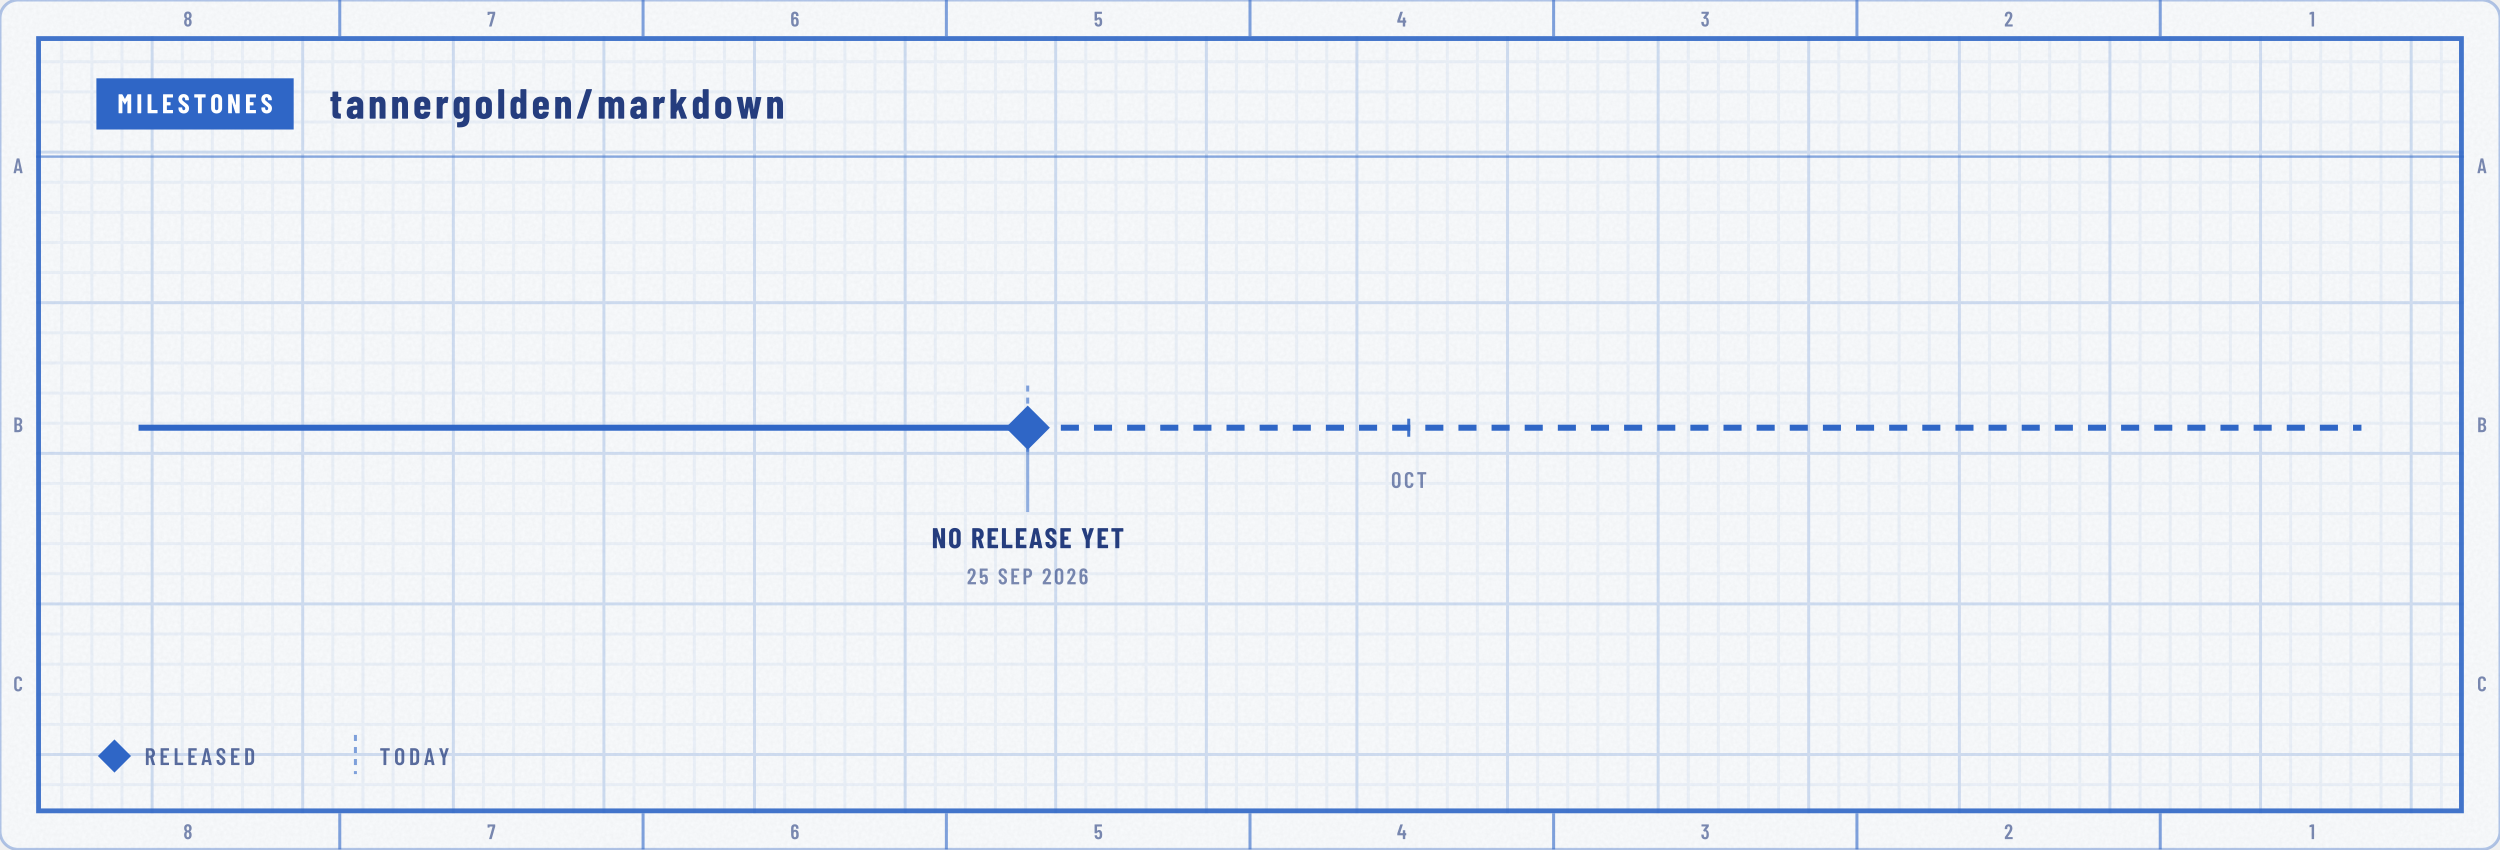
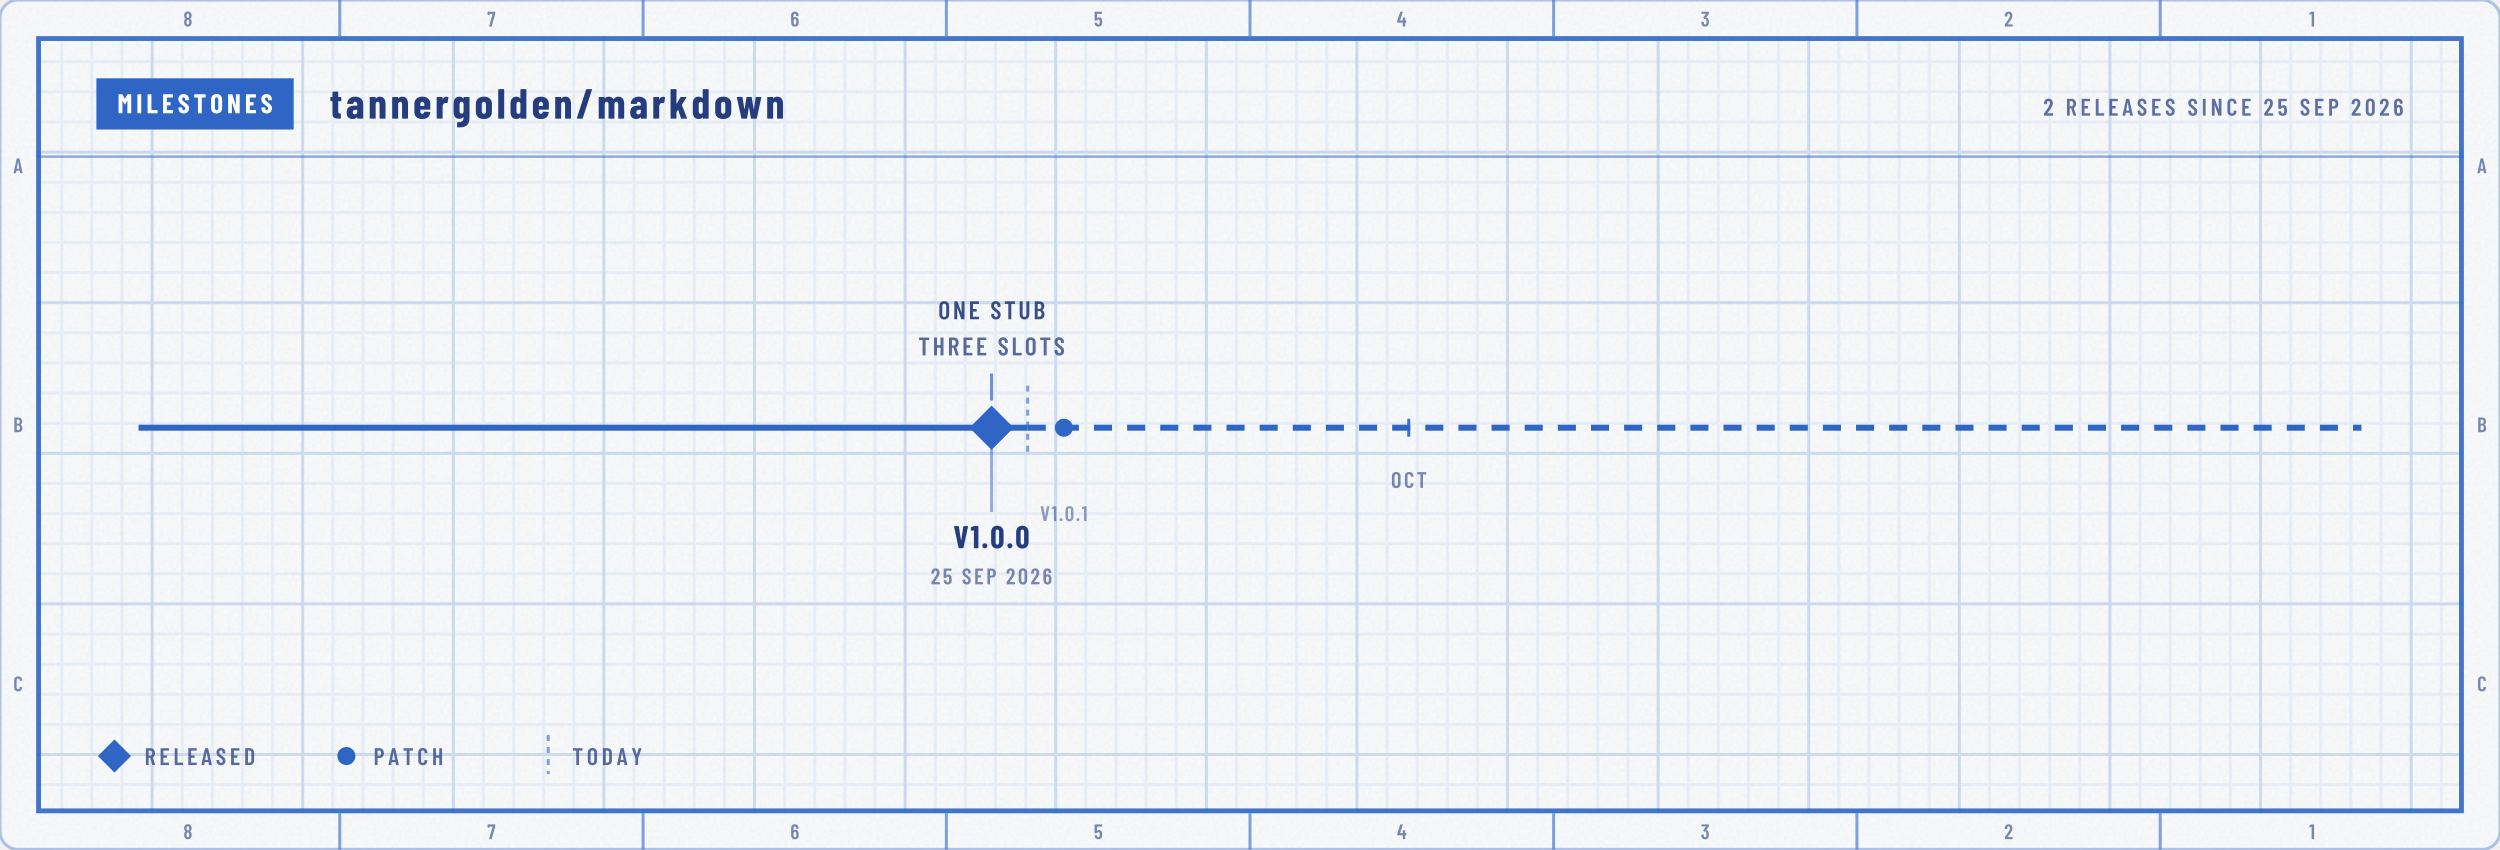
<svg xmlns="http://www.w3.org/2000/svg" width="830" height="282" viewBox="0 0 830 282" role="img" aria-labelledby="t d">
  <defs>
    <clipPath id="kc1">
      <rect x="0" y="0" width="830" height="282" rx="6" />
    </clipPath>
    <filter id="kn2" x="0" y="0" width="100%" height="100%">
      <feTurbulence type="fractalNoise" baseFrequency=".85" numOctaves="2" stitchTiles="stitch" />
      <feColorMatrix values="0 0 0 0 0 0 0 0 0 0 0 0 0 0 0 0 0 0 0.035 0" />
    </filter>
    <pattern id="kp3" width="10" height="10" patternUnits="userSpaceOnUse">
      <path d="M10 .5H.5V10" fill="none" stroke="#2F66C6" stroke-opacity="0.07" />
    </pattern>
    <pattern id="kp4" width="50" height="50" patternUnits="userSpaceOnUse">
      <path d="M50 .5H.5V50" fill="none" stroke="#2F66C6" stroke-opacity="0.14" />
    </pattern>
    <clipPath id="kc5">
      <rect x="12" y="12" width="806" height="258" />
    </clipPath>
+     <path id="m46" d="M35 69Q35 100 55 120Q75 140 106 140Q137 140 156 120Q176 100 176 69Q176 38 156 18Q136 -2 106 -2Q75 -2 55 18Q35 38 35 69Z" />
    <path id="m48" d="M38 183V517Q38 604 89 658Q140 711 224 711Q309 711 360 658Q412 604 412 517V183Q412 96 360 42Q309 -11 224 -11Q140 -11 89 42Q38 96 38 183ZM296 176V524Q296 563 276 586Q257 610 224 610Q192 610 173 586Q154 563 154 524V176Q154 137 173 114Q192 90 224 90Q257 90 276 114Q296 137 296 176Z" />
    <path id="m49" d="M122 700H218Q223 700 226 696Q230 693 230 688V12Q230 7 226 4Q223 0 218 0H126Q121 0 118 4Q114 7 114 12V576Q114 578 112 580Q111 582 109 581L27 565H24Q13 565 13 576L10 643Q10 653 18 657L107 697Q114 700 122 700Z" />
    <path id="m50" d="M173 100H392Q397 100 400 96Q404 93 404 88V12Q404 7 400 4Q397 0 392 0H43Q38 0 34 4Q31 7 31 12V92Q31 101 36 107L75 160Q114 212 152 266Q189 320 215 363Q273 459 273 522Q273 562 256 585Q238 608 209 608Q180 608 163 586Q146 563 147 526V487Q147 482 144 478Q140 475 135 475H41Q36 475 32 478Q29 482 29 487V530Q33 610 84 659Q134 708 214 708Q293 708 342 656Q390 605 390 521Q390 471 373 422Q356 373 319 317Q294 277 260 229Q225 181 214 166Q184 126 170 106Q168 104 169 102Q170 100 173 100Z" />
    <path id="m51" d="M387 218Q387 169 380 134Q368 66 326 29Q283 -8 210 -8Q134 -8 86 32Q38 73 32 143Q30 165 28 207Q28 219 40 219H132Q144 219 144 207Q146 173 148 156Q153 125 169 108Q185 92 210 92Q234 92 250 108Q266 123 271 152Q276 182 276 230Q276 281 269 315Q263 341 248 355Q233 369 210 369Q195 369 183 360Q177 356 174 356Q172 356 166 360L119 408Q115 412 115 417Q115 421 118 425L243 595Q245 597 244 599Q242 601 239 601H49Q44 601 40 604Q37 608 37 613V688Q37 693 40 696Q44 700 49 700H373Q378 700 382 696Q385 693 385 688V609Q385 602 380 594L266 438Q262 432 268 431Q309 426 338 392Q368 358 378 307Q387 267 387 218Z" />
    <path id="m52" d="M443 275V194Q443 189 440 186Q436 182 431 182H401Q396 182 396 177V12Q396 7 392 4Q389 0 384 0H292Q287 0 284 4Q280 7 280 12V177Q280 182 275 182H29Q24 182 20 186Q17 189 17 194V259Q17 268 19 274L158 690Q161 700 171 700H271Q277 700 280 696Q283 693 281 686L153 293Q152 287 157 287H275Q280 287 280 292V412Q280 417 284 420Q287 424 292 424H384Q389 424 392 420Q396 417 396 412V292Q396 287 401 287H431Q436 287 440 284Q443 280 443 275Z" />
    <path id="m53" d="M400 216Q400 175 396 146Q391 72 344 32Q297 -8 219 -8Q145 -8 99 30Q53 68 43 144L40 172Q40 184 52 184H144Q156 184 157 172Q157 166 159 154Q171 92 219 92Q244 92 260 108Q275 124 280 153Q284 178 284 217Q284 254 278 281Q273 307 258 322Q242 336 219 336Q171 336 157 290Q154 279 144 279H51Q46 279 42 282Q39 286 39 291V688Q39 693 42 696Q46 700 51 700H377Q382 700 386 696Q389 693 389 688V612Q389 607 386 604Q382 600 377 600H160Q155 600 155 595V400Q155 397 157 396Q159 396 161 398Q178 416 202 426Q227 437 254 437Q314 437 350 398Q387 360 394 290Q400 259 400 216Z" />
    <path id="m54" d="M401 216Q401 193 399 151Q394 75 346 34Q299 -8 221 -8Q147 -8 101 30Q55 69 46 144Q40 171 40 207L39 532Q39 613 88 660Q138 708 219 708Q295 708 343 660Q391 612 391 532V507Q391 502 388 498Q384 495 379 495H287Q282 495 278 498Q275 502 275 507V526Q275 560 258 582Q242 605 219 605Q191 605 174 583Q156 561 156 526V423Q156 420 158 419Q160 418 162 420Q191 447 234 447Q303 447 346 403Q389 359 396 286Q401 253 401 216ZM284 224Q284 250 279 295Q267 353 220 353Q196 353 180 338Q165 322 160 292Q156 257 156 224Q156 195 159 157Q164 125 180 108Q195 91 220 91Q245 91 260 109Q276 127 281 160Q284 196 284 224Z" />
    <path id="m55" d="M90 13 255 594Q257 600 251 600H116Q111 600 111 595V559Q111 554 108 550Q104 547 99 547H28Q23 547 20 550Q16 554 16 559L17 688Q17 693 20 696Q24 700 29 700H368Q373 700 376 696Q380 693 380 688V607Q380 603 378 593L211 10Q208 0 197 0H100Q87 0 90 13Z" />
    <path id="m56" d="M325 364Q358 345 375 306Q396 259 396 200Q396 147 380 107Q360 53 318 22Q275 -8 216 -8Q158 -8 116 22Q73 52 53 106Q38 148 38 200Q38 259 56 301Q71 341 109 363Q113 366 109 369Q76 390 58 427Q38 470 38 523Q38 581 58 620Q78 664 120 688Q161 712 216 712Q270 712 312 688Q353 665 374 621Q396 579 396 523Q396 471 376 429Q358 392 325 371Q319 367 325 364ZM159 559Q152 541 152 513Q152 483 162 456Q169 435 183 423Q197 411 216 411Q237 411 252 424Q266 436 273 459Q281 483 281 513Q281 547 271 568Q264 589 250 600Q236 612 216 612Q198 612 184 602Q171 591 164 573ZM281 206Q281 244 272 271Q266 295 252 308Q237 322 216 322Q195 322 180 308Q166 294 160 268Q152 242 152 208Q152 177 158 151Q163 123 178 108Q194 92 216 92Q239 92 255 108Q271 124 276 153Q281 180 281 206Z" />
    <path id="m65" d="M325 11 306 116Q306 121 300 121H154Q148 121 148 116L129 11Q128 0 116 0H25Q11 0 14 13L162 689Q164 700 175 700H281Q292 700 294 689L442 13V9Q442 0 431 0H338Q326 0 325 11ZM171 212H282Q288 212 287 217L229 533Q228 536 226 536Q224 536 223 533L166 217Q165 212 171 212Z" />
    <path id="m66" d="M242 0H66Q61 0 58 4Q54 7 54 12V688Q54 693 58 696Q61 700 66 700H224Q319 700 373 652Q427 604 427 512Q427 409 354 365Q349 362 352 359Q391 334 413 292Q435 250 435 192Q435 100 382 50Q328 0 242 0ZM170 595V409Q170 404 175 404H226Q267 404 290 429Q313 454 313 500Q313 548 290 574Q267 600 226 600H175Q170 600 170 595ZM319 208Q319 260 296 290Q273 319 233 319H175Q170 319 170 314V106Q170 101 175 101H233Q273 101 296 129Q319 157 319 208Z" />
    <path id="m67" d="M42 180V521Q42 607 94 658Q145 708 230 708Q316 708 368 658Q420 607 420 521V509Q420 504 416 500Q413 496 408 496L315 492Q303 492 303 504V529Q303 564 283 586Q263 608 230 608Q198 608 178 586Q158 564 158 529V171Q158 136 178 114Q198 92 230 92Q263 92 283 114Q303 136 303 171V196Q303 201 306 204Q310 208 315 208L408 204Q413 204 416 200Q420 197 420 192V180Q420 95 368 44Q316 -8 230 -8Q145 -8 94 44Q42 95 42 180Z" />
    <path id="m68" d="M54 12V688Q54 693 58 696Q61 700 66 700H237Q323 700 374 648Q426 596 426 509V191Q426 104 374 52Q323 0 237 0H66Q61 0 58 4Q54 7 54 12ZM175 100 235 101Q268 101 288 128Q309 154 310 198V502Q310 547 290 574Q269 600 234 600H175Q170 600 170 595V105Q170 100 175 100Z" />
    <path id="m69" d="M391 600H175Q170 600 170 595V406Q170 401 175 401H303Q308 401 312 398Q315 394 315 389V312Q315 307 312 304Q308 300 303 300H175Q170 300 170 295V105Q170 100 175 100H391Q396 100 400 96Q403 93 403 88V12Q403 7 400 4Q396 0 391 0H66Q61 0 58 4Q54 7 54 12V688Q54 693 58 696Q61 700 66 700H391Q396 700 400 696Q403 693 403 688V612Q403 607 400 604Q396 600 391 600Z" />
+     <path id="m72" d="M319 700H411Q416 700 420 696Q423 693 423 688V12Q423 7 420 4Q416 0 411 0H319Q314 0 310 4Q307 7 307 12V295Q307 300 302 300H175Q170 300 170 295V12Q170 7 166 4Q163 0 158 0H66Q61 0 58 4Q54 7 54 12V688Q54 693 58 696Q61 700 66 700H158Q163 700 166 696Q170 693 170 688V406Q170 401 175 401H302Q307 401 307 406V688Q307 693 310 696Q314 700 319 700Z" />
+     <path id="m73" d="M54 12V688Q54 693 58 696Q61 700 66 700H158Q163 700 166 696Q170 693 170 688V12Q170 7 166 4Q163 0 158 0H66Q61 0 58 4Q54 7 54 12Z" />
    <path id="m76" d="M54 12V688Q54 693 58 696Q61 700 66 700H158Q163 700 166 696Q170 693 170 688V105Q170 100 175 100H391Q396 100 400 96Q403 93 403 88V12Q403 7 400 4Q396 0 391 0H66Q61 0 58 4Q54 7 54 12Z" />
+     <path id="m78" d="M350 700H441Q446 700 450 696Q453 693 453 688V12Q453 7 450 4Q446 0 441 0H336Q326 0 323 10L174 434Q173 437 170 436Q168 436 168 433L169 12Q169 7 166 4Q162 0 157 0H66Q61 0 58 4Q54 7 54 12V688Q54 693 58 696Q61 700 66 700H169Q179 700 182 690L332 269Q333 266 336 266Q338 267 338 270V688Q338 693 342 696Q345 700 350 700Z" />
    <path id="m79" d="M42 182V518Q42 604 94 656Q147 708 233 708Q319 708 372 656Q425 604 425 518V182Q425 96 372 44Q319 -8 233 -8Q147 -8 94 44Q42 96 42 182ZM309 177V523Q309 561 288 584Q267 608 233 608Q199 608 178 584Q158 561 158 523V177Q158 139 178 116Q199 92 233 92Q267 92 288 116Q309 139 309 177Z" />
    <path id="m80" d="M432 495Q432 405 384 350Q337 295 259 295H174Q169 295 169 290V12Q169 7 166 4Q162 0 157 0H65Q60 0 56 4Q53 7 53 12V689Q53 694 56 698Q60 701 65 701H253Q306 701 346 675Q387 649 410 602Q432 555 432 495ZM316 492Q316 542 294 572Q271 601 234 601H174Q169 601 169 596V391Q169 386 174 386H234Q271 386 294 414Q316 443 316 492Z" />
    <path id="m82" d="M318 10 233 297Q231 301 228 301H175Q170 301 170 296V12Q170 7 166 4Q163 0 158 0H66Q61 0 58 4Q54 7 54 12V688Q54 693 58 696Q61 700 66 700H254Q307 700 348 674Q388 649 410 602Q433 556 433 496Q433 434 409 389Q385 344 342 321Q338 320 339 315L437 14Q438 12 438 9Q438 0 427 0H331Q321 0 318 10ZM170 595V396Q170 391 175 391H236Q272 391 294 419Q317 447 317 495Q317 543 294 572Q272 600 236 600H175Q170 600 170 595Z" />
    <path id="m83" d="M34 173V199Q34 204 38 208Q41 211 46 211H137Q142 211 146 208Q149 204 149 199V179Q149 140 168 116Q188 92 219 92Q250 92 270 114Q290 137 290 174Q290 200 279 219Q268 238 248 255Q228 272 184 304Q134 340 104 368Q73 396 52 436Q32 475 32 527Q32 610 82 659Q132 708 214 708Q297 708 348 656Q399 605 399 520V496Q399 491 396 488Q392 484 387 484H297Q292 484 288 488Q285 491 285 496V522Q285 561 266 584Q246 608 214 608Q184 608 165 586Q146 565 146 527Q146 491 166 466Q187 441 247 397Q308 352 339 324Q370 295 387 261Q404 227 404 180Q404 95 353 44Q302 -8 219 -8Q136 -8 85 42Q34 92 34 173Z" />
    <path id="m84" d="M425 688V612Q425 607 422 604Q418 600 413 600H286Q281 600 281 595V12Q281 7 278 4Q274 0 269 0H177Q172 0 168 4Q165 7 165 12V595Q165 600 160 600H40Q35 600 32 604Q28 607 28 612V688Q28 693 32 696Q35 700 40 700H413Q418 700 422 696Q425 693 425 688Z" />
+     <path id="m85" d="M50 194V688Q50 693 54 696Q57 700 62 700H154Q159 700 162 696Q166 693 166 688V182Q166 142 186 117Q206 92 239 92Q272 92 292 117Q312 142 312 182V688Q312 693 316 696Q319 700 324 700H416Q421 700 424 696Q428 693 428 688V194Q428 103 376 48Q324 -8 239 -8Q153 -8 102 48Q50 103 50 194Z" />
+     <path id="m86" d="M171 11 28 687 27 691Q27 700 38 700H139Q151 700 152 689L235 208Q236 205 238 205Q240 205 241 208L322 689Q323 700 335 700H433Q446 700 443 687L299 11Q297 0 286 0H184Q173 0 171 11Z" />
    <path id="m89" d="M170 13V286L169 292L30 686Q29 688 29 691Q29 700 40 700H136Q147 700 150 690L225 433Q226 430 228 430Q230 430 231 433L306 690Q309 700 320 700H416Q422 700 425 696Q428 693 426 686L287 292L286 286V13Q286 8 282 4Q279 1 274 1H182Q177 1 174 4Q170 8 170 13Z" />
+     <path id="n46" d="M33 75Q33 110 55 132Q77 154 112 154Q147 154 169 132Q191 110 191 75Q191 41 168 18Q146 -4 112 -4Q78 -4 56 18Q33 41 33 75Z" />
    <path id="n47" d="M18 14 237 690Q240 700 250 700H367Q373 700 376 696Q379 693 377 686L158 10Q155 0 145 0H28Q22 0 19 4Q16 7 18 14Z" />
-     <path id="n65" d="M325 11 309 107Q309 112 303 112H176Q170 112 170 107L154 11Q153 0 141 0H24Q11 0 14 13L161 689Q163 700 174 700H309Q320 700 322 689L468 13L469 9Q469 0 458 0H338Q326 0 325 11ZM194 221H284Q289 221 288 226L241 499Q240 502 238 502Q236 502 235 499L190 226Q190 221 194 221Z" />
+     <path id="n48" d="M30 191V509Q30 600 84 656Q138 711 226 711Q284 711 329 686Q374 661 398 615Q423 569 423 509V191Q423 131 398 85Q374 39 329 14Q284 -11 226 -11Q138 -11 84 44Q30 100 30 191ZM282 183V517Q282 550 266 570Q251 590 226 590Q201 590 186 570Q171 550 171 517V183Q171 150 186 130Q201 110 226 110Q251 110 266 130Q282 150 282 183Z" />
+     <path id="n49" d="M115 700H236Q241 700 244 696Q248 693 248 688V12Q248 7 244 4Q241 0 236 0H119Q114 0 110 4Q107 7 107 12V558Q107 562 102 562L25 553H23Q12 553 12 564L9 650Q9 660 18 664L100 697Q108 700 115 700Z" />
    <path id="n69" d="M399 579H190Q185 579 185 574V416Q185 411 190 411H310Q315 411 318 408Q322 404 322 399V302Q322 297 318 294Q315 290 310 290H190Q185 290 185 285V126Q185 121 190 121H399Q404 121 408 118Q411 114 411 109V12Q411 7 408 4Q404 0 399 0H56Q51 0 48 4Q44 7 44 12V688Q44 693 48 696Q51 700 56 700H399Q404 700 408 696Q411 693 411 688V591Q411 586 408 582Q404 579 399 579Z" />
    <path id="n73" d="M44 12V688Q44 693 48 696Q51 700 56 700H173Q178 700 182 696Q185 693 185 688V12Q185 7 182 4Q178 0 173 0H56Q51 0 48 4Q44 7 44 12Z" />
    <path id="n76" d="M44 12V688Q44 693 48 696Q51 700 56 700H173Q178 700 182 696Q185 693 185 688V126Q185 121 190 121H400Q405 121 408 118Q412 114 412 109V12Q412 7 408 4Q405 0 400 0H56Q51 0 48 4Q44 7 44 12Z" />
    <path id="n77" d="M379 700H495Q500 700 504 696Q507 693 507 688V12Q507 7 504 4Q500 0 495 0H378Q373 0 370 4Q366 7 366 12V461Q366 465 364 465Q362 465 360 462L282 324Q277 316 274 316Q271 316 266 324L188 462Q186 465 184 465Q182 465 182 461V12Q182 7 178 4Q175 0 170 0H53Q48 0 44 4Q41 7 41 12V688Q41 693 44 696Q48 700 53 700H168Q178 700 183 692L272 533Q275 529 278 533L364 692Q368 700 379 700Z" />
    <path id="n78" d="M342 700H458Q463 700 466 696Q470 693 470 688V12Q470 7 466 4Q463 0 458 0H326Q316 0 313 10L189 397Q188 400 186 400Q183 399 183 396L184 12Q184 7 180 4Q177 0 172 0H56Q51 0 48 4Q44 7 44 12V688Q44 693 48 696Q51 700 56 700H187Q197 700 200 690L325 303Q326 300 328 300Q331 301 331 304L330 688Q330 693 334 696Q337 700 342 700Z" />
    <path id="n79" d="M34 190V510Q34 600 89 654Q144 708 236 708Q328 708 384 654Q439 600 439 510V190Q439 100 384 46Q328 -8 236 -8Q144 -8 89 46Q34 100 34 190ZM298 184V516Q298 548 281 568Q264 587 236 587Q208 587 192 568Q175 548 175 516V184Q175 152 192 132Q208 113 236 113Q264 113 281 132Q298 152 298 184Z" />
-     <path id="n82" d="M306 10 229 286Q227 290 224 290H190Q185 290 185 285V12Q185 7 182 4Q178 0 173 0H56Q51 0 48 4Q44 7 44 12V688Q44 693 48 696Q51 700 56 700H258Q313 700 356 674Q399 647 422 599Q446 551 446 489Q446 430 424 385Q401 340 361 315Q359 314 358 312Q357 311 358 309L450 14L451 10Q451 0 440 0H320Q309 0 306 10ZM185 574V403Q185 398 190 398H235Q266 398 286 422Q305 447 305 488Q305 530 286 554Q266 579 235 579H190Q185 579 185 574Z" />
    <path id="n83" d="M30 175V204Q30 209 34 212Q37 216 42 216H157Q162 216 166 212Q169 209 169 204V182Q169 151 185 132Q201 113 225 113Q249 113 265 131Q281 149 281 178Q281 208 261 230Q241 251 183 293Q133 329 102 357Q71 385 49 426Q27 467 27 521Q27 606 80 657Q133 708 220 708Q308 708 362 655Q415 602 415 516V492Q415 487 412 484Q408 480 403 480H288Q283 480 280 484Q276 487 276 492V519Q276 550 260 568Q245 587 220 587Q196 587 181 570Q166 552 166 521Q166 491 185 468Q204 445 260 404Q322 358 354 330Q385 301 402 266Q420 232 420 184Q420 96 366 44Q312 -8 224 -8Q166 -8 122 15Q78 38 54 80Q30 121 30 175Z" />
    <path id="n84" d="M444 688V591Q444 586 440 582Q437 579 432 579H307Q302 579 302 574V12Q302 7 298 4Q295 0 290 0H173Q168 0 164 4Q161 7 161 12V574Q161 579 156 579H36Q31 579 28 582Q24 586 24 591V688Q24 693 28 696Q31 700 36 700H432Q437 700 440 696Q444 693 444 688Z" />
-     <path id="n89" d="M166 13V273L165 279L25 686Q24 688 24 691Q24 700 35 700H158Q169 700 172 690L234 451Q235 448 237 448Q239 448 240 451L302 690Q305 700 316 700H439Q445 700 448 696Q451 693 449 686L308 279L307 273V13Q307 8 304 4Q300 1 295 1H178Q173 1 170 4Q166 8 166 13Z" />
+     <path id="n86" d="M166 11 23 687 22 691Q22 700 33 700H162Q174 700 175 689L244 249Q245 245 247 245Q249 245 250 249L317 689Q318 700 330 700H455Q468 700 465 687L321 11Q319 0 308 0H179Q168 0 166 11Z" />
    <path id="n97" d="M415 355V12Q415 7 412 4Q408 0 403 0H286Q281 0 278 4Q274 7 274 12V34Q274 37 272 38Q270 39 268 36Q235 -6 166 -8Q108 -8 66 24Q23 56 23 146Q23 239 74 274Q126 309 223 309H269Q274 309 274 314V339Q274 366 260 384Q245 401 223 401Q206 401 194 390Q183 380 180 361Q179 349 167 349L47 350Q35 350 35 362Q40 435 92 478Q144 522 224 522Q309 522 362 476Q415 430 415 355ZM274 158V205Q274 210 269 210H228Q201 210 184 194Q168 179 168 152Q168 127 180 114Q193 101 214 101Q237 101 256 116Q274 132 274 158Z" />
    <path id="n100" d="M278 700H395Q400 700 404 696Q407 693 407 688V12Q407 7 404 4Q400 0 395 0H278Q273 0 270 4Q266 7 266 12V28Q266 31 264 32Q262 32 260 30Q226 -8 170 -8Q101 -8 66 36Q31 81 31 160V354Q31 435 66 478Q102 522 170 522Q192 522 216 514Q240 505 260 483Q262 481 264 482Q266 482 266 485V688Q266 693 270 696Q273 700 278 700ZM266 157V357Q263 377 250 389Q237 401 219 401Q198 401 185 385Q172 369 172 344V170Q172 145 185 129Q198 113 219 113Q237 113 250 125Q263 137 266 157Z" />
    <path id="n101" d="M397 213H177Q172 213 172 208V171Q172 146 186 130Q199 113 220 113Q239 113 251 126Q263 138 267 157Q270 167 280 167L395 161Q400 161 404 158Q407 154 406 148Q399 71 352 32Q306 -8 220 -8Q131 -8 81 36Q31 81 31 160V354Q31 430 82 476Q132 522 220 522Q308 522 358 476Q409 430 409 354V225Q409 220 406 216Q402 213 397 213ZM172 344V305Q172 300 177 300H263Q268 300 268 305V344Q268 369 254 385Q241 401 220 401Q199 401 186 385Q172 369 172 344Z" />
    <path id="n103" d="M279 514H396Q401 514 404 510Q408 507 408 502V24Q408 -87 356 -147Q303 -207 167 -207Q140 -207 125 -206Q113 -205 113 -193V-95Q113 -82 126 -84Q185 -86 216 -72Q246 -59 256 -32Q267 -5 267 39Q267 42 265 42Q263 42 261 39Q243 15 218 6Q192 -4 168 -4Q99 -4 65 40Q31 85 31 164V354Q31 435 66 478Q100 522 168 522Q229 522 261 477Q263 474 265 475Q267 476 267 479V502Q267 507 270 510Q274 514 279 514ZM267 175V344Q267 369 254 385Q240 401 219 401Q198 401 185 385Q172 369 172 344V175Q172 150 185 134Q198 118 219 118Q240 118 254 134Q267 150 267 175Z" />
    <path id="n107" d="M38 12V688Q38 693 42 696Q45 700 50 700H167Q172 700 176 696Q179 693 179 688V357Q179 353 181 352Q183 352 185 355L272 506Q276 514 287 514H407Q414 514 416 510Q419 506 415 500L307 332Q305 328 306 325L428 14Q429 12 429 9Q429 0 418 0H297Q287 0 284 10L220 208Q219 211 217 212Q215 212 214 209L181 157Q179 153 179 151V12Q179 7 176 4Q172 0 167 0H50Q45 0 42 4Q38 7 38 12Z" />
    <path id="n108" d="M34 12V688Q34 693 38 696Q41 700 46 700H163Q168 700 172 696Q175 693 175 688V12Q175 7 172 4Q168 0 163 0H46Q41 0 38 4Q34 7 34 12Z" />
    <path id="n109" d="M641 347V12Q641 7 638 4Q634 0 629 0H512Q507 0 504 4Q500 7 500 12V338Q500 368 488 384Q476 401 456 401Q434 401 422 384Q409 368 409 338V12Q409 7 406 4Q402 0 397 0H281Q276 0 272 4Q269 7 269 12V338Q269 368 257 384Q245 401 225 401Q203 401 190 384Q178 368 178 338V12Q178 7 174 4Q171 0 166 0H49Q44 0 40 4Q37 7 37 12V502Q37 507 40 510Q44 514 49 514H166Q171 514 174 510Q178 507 178 502V489Q178 486 180 485Q182 484 184 486Q204 506 228 514Q252 522 274 522Q352 522 386 460L388 459Q391 459 395 465Q416 497 446 510Q475 522 505 522Q573 522 607 476Q641 430 641 347Z" />
    <path id="n110" d="M413 351V12Q413 7 410 4Q406 0 401 0H284Q279 0 276 4Q272 7 272 12V340Q272 369 260 385Q249 401 227 401Q204 401 192 384Q179 368 179 338V12Q179 7 176 4Q172 0 167 0H50Q45 0 42 4Q38 7 38 12V502Q38 507 42 510Q45 514 50 514H167Q172 514 176 510Q179 507 179 502V483Q179 480 182 480Q184 480 188 484Q220 522 277 522Q345 522 379 477Q413 432 413 351Z" />
    <path id="n111" d="M31 160V354Q31 430 82 476Q133 522 221 522Q310 522 361 476Q412 430 412 354V160Q412 82 362 37Q311 -8 221 -8Q132 -8 82 37Q31 82 31 160ZM271 171V344Q271 369 257 385Q243 401 221 401Q199 401 186 385Q172 369 172 344V171Q172 146 186 130Q199 114 221 114Q243 114 257 130Q271 146 271 171Z" />
    <path id="n114" d="M310 510Q318 505 316 495L297 378Q296 367 283 370Q272 374 256 374Q241 374 230 370Q207 366 193 342Q179 319 179 288V13Q179 8 176 4Q172 1 167 1H50Q45 1 42 4Q38 8 38 13V502Q38 507 42 510Q45 514 50 514H167Q172 514 176 510Q179 507 179 502V463Q179 459 180 458Q182 458 184 461Q211 520 268 520Q295 520 310 510Z" />
    <path id="n116" d="M260 415H204Q199 415 199 410V172Q199 143 210 132Q221 121 243 122H250Q255 122 258 118Q262 115 262 110V12Q262 7 258 4Q255 0 250 0H210Q137 0 100 24Q63 49 63 118V410Q63 415 58 415H25Q20 415 16 418Q13 422 13 427V502Q13 507 16 510Q20 514 25 514H58Q63 514 63 519V630Q63 635 66 638Q70 642 75 642H187Q192 642 196 638Q199 635 199 630V519Q199 514 204 514H260Q265 514 268 510Q272 507 272 502V427Q272 422 268 418Q265 415 260 415Z" />
    <path id="n119" d="M124 11 16 502V506Q16 515 27 515H138Q150 515 151 504L194 230Q195 227 197 227Q199 227 200 230L244 504Q245 515 257 515H356Q368 515 369 504L416 229Q417 226 419 226Q421 227 422 230L464 504Q465 515 477 515L587 513Q600 513 597 500L490 11Q488 0 477 0H363Q351 0 350 11L307 265Q306 268 304 268Q302 268 301 265L260 11Q259 0 247 0H137Q126 0 124 11Z" />
  </defs>
  <rect y="0" width="830" height="282" rx="6" fill="#FFFFFF" stroke="#2F66C6" stroke-opacity=".35" />
  <rect y="0" width="830" height="282" rx="6" fill="#2F66C6" fill-opacity=".03" />
  <rect y="0" width="830" height="282" clip-path="url(#kc1)" filter="url(#kn2)" />
  <g clip-path="url(#kc5)">
    <rect y="0" width="830" height="282" fill="url(#kp3)" />
    <rect y="0" width="830" height="282" fill="url(#kp4)" />
  </g>
  <rect x="12.8" y="12.8" width="804.4" height="256.4" fill="none" stroke="#2F66C6" stroke-opacity="0.9" stroke-width="1.6" />
  <path d="M112.8 0V12M112.8 270V282M213.5 0V12M213.5 270V282M314.2 0V12M314.2 270V282M415 0V12M415 270V282M515.8 0V12M515.8 270V282M616.5 0V12M616.5 270V282M717.2 0V12M717.2 270V282" stroke="#2F66C6" stroke-opacity="0.6" />
  <g transform="scale(0.007 -0.007)" fill="#253D7E" fill-opacity="0.6">
    <use href="#m56" x="8694" y="-1257" />
    <use href="#m56" x="8694" y="-39800" />
    <use href="#m55" x="23108" y="-1257" />
    <use href="#m55" x="23108" y="-39800" />
    <use href="#m54" x="37482" y="-1257" />
    <use href="#m54" x="37482" y="-39800" />
    <use href="#m53" x="51875" y="-1257" />
    <use href="#m53" x="51875" y="-39800" />
    <use href="#m52" x="66253" y="-1257" />
    <use href="#m52" x="66253" y="-39800" />
    <use href="#m51" x="80662" y="-1257" />
    <use href="#m51" x="80662" y="-39800" />
    <use href="#m50" x="95055" y="-1257" />
    <use href="#m50" x="95055" y="-39800" />
    <use href="#m49" x="109524" y="-1257" />
    <use href="#m49" x="109524" y="-39800" />
    <use href="#m65" x="629" y="-8214" />
    <use href="#m65" x="117486" y="-8214" />
    <use href="#m66" x="626" y="-20500" />
    <use href="#m66" x="117483" y="-20500" />
    <use href="#m67" x="629" y="-32786" />
    <use href="#m67" x="117486" y="-32786" />
  </g>
  <rect x="32" y="26" width="65.5" height="17" fill="#2F66C6" />
  <g transform="translate(39 37.6) scale(0.009 -0.009)" fill="#FFFFFF">
    <use href="#n77" x="0" />
    <use href="#n73" x="692" />
    <use href="#n76" x="1067" />
    <use href="#n69" x="1637" />
    <use href="#n83" x="2220" />
    <use href="#n84" x="2808" />
    <use href="#n79" x="3421" />
    <use href="#n78" x="4038" />
    <use href="#n69" x="4697" />
    <use href="#n83" x="5279" />
  </g>
  <g transform="translate(109.5 39.4) scale(0.014 -0.014)" fill="#253D7E">
    <use href="#n116" x="0" />
    <use href="#n97" x="377" />
    <use href="#n110" x="908" />
    <use href="#n110" x="1441" />
    <use href="#n101" x="1974" />
    <use href="#n114" x="2496" />
    <use href="#n103" x="2905" />
    <use href="#n111" x="3432" />
    <use href="#n108" x="3960" />
    <use href="#n100" x="4254" />
    <use href="#n101" x="4785" />
    <use href="#n110" x="5307" />
    <use href="#n47" x="5840" />
    <use href="#n109" x="6340" />
    <use href="#n97" x="7101" />
    <use href="#n114" x="7633" />
    <use href="#n107" x="8042" />
    <use href="#n100" x="8577" />
    <use href="#n111" x="9108" />
    <use href="#n119" x="9636" />
    <use href="#n110" x="10334" />
  </g>
+   <g transform="translate(678.4 38.4) scale(0.008 -0.008)" fill="#253D7E" fill-opacity="0.72">
+     <use href="#m50" x="0" />
+     <use href="#m82" x="925" />
+     <use href="#m69" x="1536" />
+     <use href="#m76" x="2121" />
+     <use href="#m69" x="2686" />
+     <use href="#m65" x="3271" />
+     <use href="#m83" x="3877" />
+     <use href="#m69" x="4461" />
+     <use href="#m83" x="5046" />
+     <use href="#m83" x="5980" />
+     <use href="#m73" x="6564" />
+     <use href="#m78" x="6938" />
+     <use href="#m67" x="7595" />
+     <use href="#m69" x="8202" />
+     <use href="#m50" x="9137" />
+     <use href="#m53" x="9712" />
+     <use href="#m83" x="10640" />
+     <use href="#m69" x="11224" />
+     <use href="#m80" x="11809" />
+     <use href="#m50" x="12766" />
+     <use href="#m48" x="13341" />
+     <use href="#m50" x="13941" />
+     <use href="#m54" x="14516" />
+   </g>
  <path d="M12 52H818" fill="none" stroke="#2F66C6" stroke-opacity="0.55" stroke-width=".8" />
  <path d="M46 142H341.2" stroke="#2F66C6" stroke-width="2" />
  <path d="M341.2 142H784" stroke="#2F66C6" stroke-width="2" stroke-dasharray="6 5" />
  <g transform="translate(461.8 162) scale(0.0075 -0.0075)" fill="#253D7E" fill-opacity="0.6">
    <use href="#m79" x="0" />
    <use href="#m67" x="574" />
    <use href="#m84" x="1137" />
  </g>
  <path d="M467.7 139V145" fill="none" stroke="#2F66C6" stroke-opacity="0.9" />
  <path d="M341.2 128V152" fill="none" stroke="#2F66C6" stroke-opacity="0.6" stroke-dasharray="2 2" />
-   <path d="M341.2 149V170" fill="none" stroke="#2F66C6" stroke-opacity="0.5" />
-   <path d="M341.2 135.5l6.5 6.5l-6.5 6.5l-6.5 -6.5z" fill="#2F66C6" stroke="#2F66C6" stroke-width="1.2" />
-   <g transform="translate(309.3 182) scale(0.0095 -0.0095)" fill="#253D7E">
-     <use href="#n78" x="0" />
-     <use href="#n79" x="577" />
-     <use href="#n82" x="1376" />
-     <use href="#n69" x="1911" />
-     <use href="#n76" x="2412" />
-     <use href="#n69" x="2901" />
-     <use href="#n65" x="3402" />
-     <use href="#n83" x="3947" />
-     <use href="#n69" x="4454" />
-     <use href="#n89" x="5219" />
-     <use href="#n69" x="5756" />
-     <use href="#n84" x="6257" />
-   </g>
-   <g transform="translate(321 194) scale(0.0075 -0.0075)" fill="#253D7E" fill-opacity="0.6">
+   <path d="M329.2 149V170" fill="none" stroke="#2F66C6" stroke-opacity="0.5" />
+   <path d="M329.2 135.5l6.5 6.5l-6.5 6.5l-6.5 -6.5z" fill="#2F66C6" stroke="#2F66C6" stroke-width="1.2" />
+   <g transform="translate(316.5 182) scale(0.0105 -0.0105)" fill="#253D7E">
+     <use href="#n86" x="0" />
+     <use href="#n49" x="545" />
+     <use href="#n46" x="886" />
+     <use href="#n48" x="1166" />
+     <use href="#n46" x="1677" />
+     <use href="#n48" x="1957" />
+   </g>
+   <g transform="translate(309 194) scale(0.0075 -0.0075)" fill="#253D7E" fill-opacity="0.6">
    <use href="#m50" x="0" />
    <use href="#m53" x="532" />
    <use href="#m83" x="1373" />
    <use href="#m69" x="1914" />
    <use href="#m80" x="2455" />
    <use href="#m50" x="3326" />
    <use href="#m48" x="3857" />
    <use href="#m50" x="4414" />
    <use href="#m54" x="4946" />
+   </g>
+   <path d="M329.2 133V124" fill="none" stroke="#2F66C6" stroke-opacity="0.7" />
+   <g transform="translate(304.9 118) scale(0.0085 -0.0085)" fill="#253D7E" fill-opacity="0.75">
+     <use href="#m84" x="0" />
+     <use href="#m72" x="558" />
+     <use href="#m82" x="1141" />
+     <use href="#m69" x="1708" />
+     <use href="#m69" x="2249" />
+     <use href="#m83" x="3095" />
+     <use href="#m76" x="3635" />
+     <use href="#m79" x="4156" />
+     <use href="#m84" x="4729" />
+     <use href="#m83" x="5287" />
+   </g>
+   <g transform="translate(311.5 106) scale(0.0085 -0.0085)" fill="#253D7E" fill-opacity="0.9">
+     <use href="#m79" x="0" />
+     <use href="#m78" x="573" />
+     <use href="#m69" x="1186" />
+     <use href="#m83" x="2033" />
+     <use href="#m84" x="2572" />
+     <use href="#m85" x="3130" />
+     <use href="#m66" x="3714" />
+   </g>
+   <circle cx="353.2" cy="142" r="3" fill="#2F66C6" />
+   <g transform="translate(345.3 173) scale(0.007 -0.007)" fill="#253D7E" fill-opacity="0.5">
+     <use href="#m86" x="0" />
+     <use href="#m49" x="542" />
+     <use href="#m46" x="888" />
+     <use href="#m48" x="1170" />
+     <use href="#m46" x="1692" />
+     <use href="#m49" x="1974" />
  </g>
  <path d="M38 245.5l5.5 5.5l-5.5 5.5l-5.5 -5.5z" fill="#2F66C6" />
  <g transform="translate(48 254) scale(0.008 -0.008)" fill="#253D7E" fill-opacity="0.75">
    <use href="#m82" x="0" />
    <use href="#m69" x="611" />
    <use href="#m76" x="1196" />
    <use href="#m69" x="1761" />
    <use href="#m65" x="2346" />
    <use href="#m83" x="2952" />
    <use href="#m69" x="3536" />
    <use href="#m68" x="4121" />
  </g>
-   <path d="M118 244V257" fill="none" stroke="#2F66C6" stroke-opacity="0.6" stroke-dasharray="2 2" />
-   <g transform="translate(126 254) scale(0.008 -0.008)" fill="#253D7E" fill-opacity="0.75">
+   <circle cx="115" cy="251" r="3" fill="#2F66C6" />
+   <g transform="translate(124 254) scale(0.008 -0.008)" fill="#253D7E" fill-opacity="0.75">
+     <use href="#m80" x="0" />
+     <use href="#m65" x="607" />
+     <use href="#m84" x="1213" />
+     <use href="#m67" x="1815" />
+     <use href="#m72" x="2422" />
+   </g>
+   <path d="M182 244V257" fill="none" stroke="#2F66C6" stroke-opacity="0.6" stroke-dasharray="2 2" />
+   <g transform="translate(190 254) scale(0.008 -0.008)" fill="#253D7E" fill-opacity="0.75">
    <use href="#m84" x="0" />
    <use href="#m79" x="602" />
    <use href="#m68" x="1219" />
    <use href="#m65" x="1841" />
    <use href="#m89" x="2447" />
  </g>
</svg>
